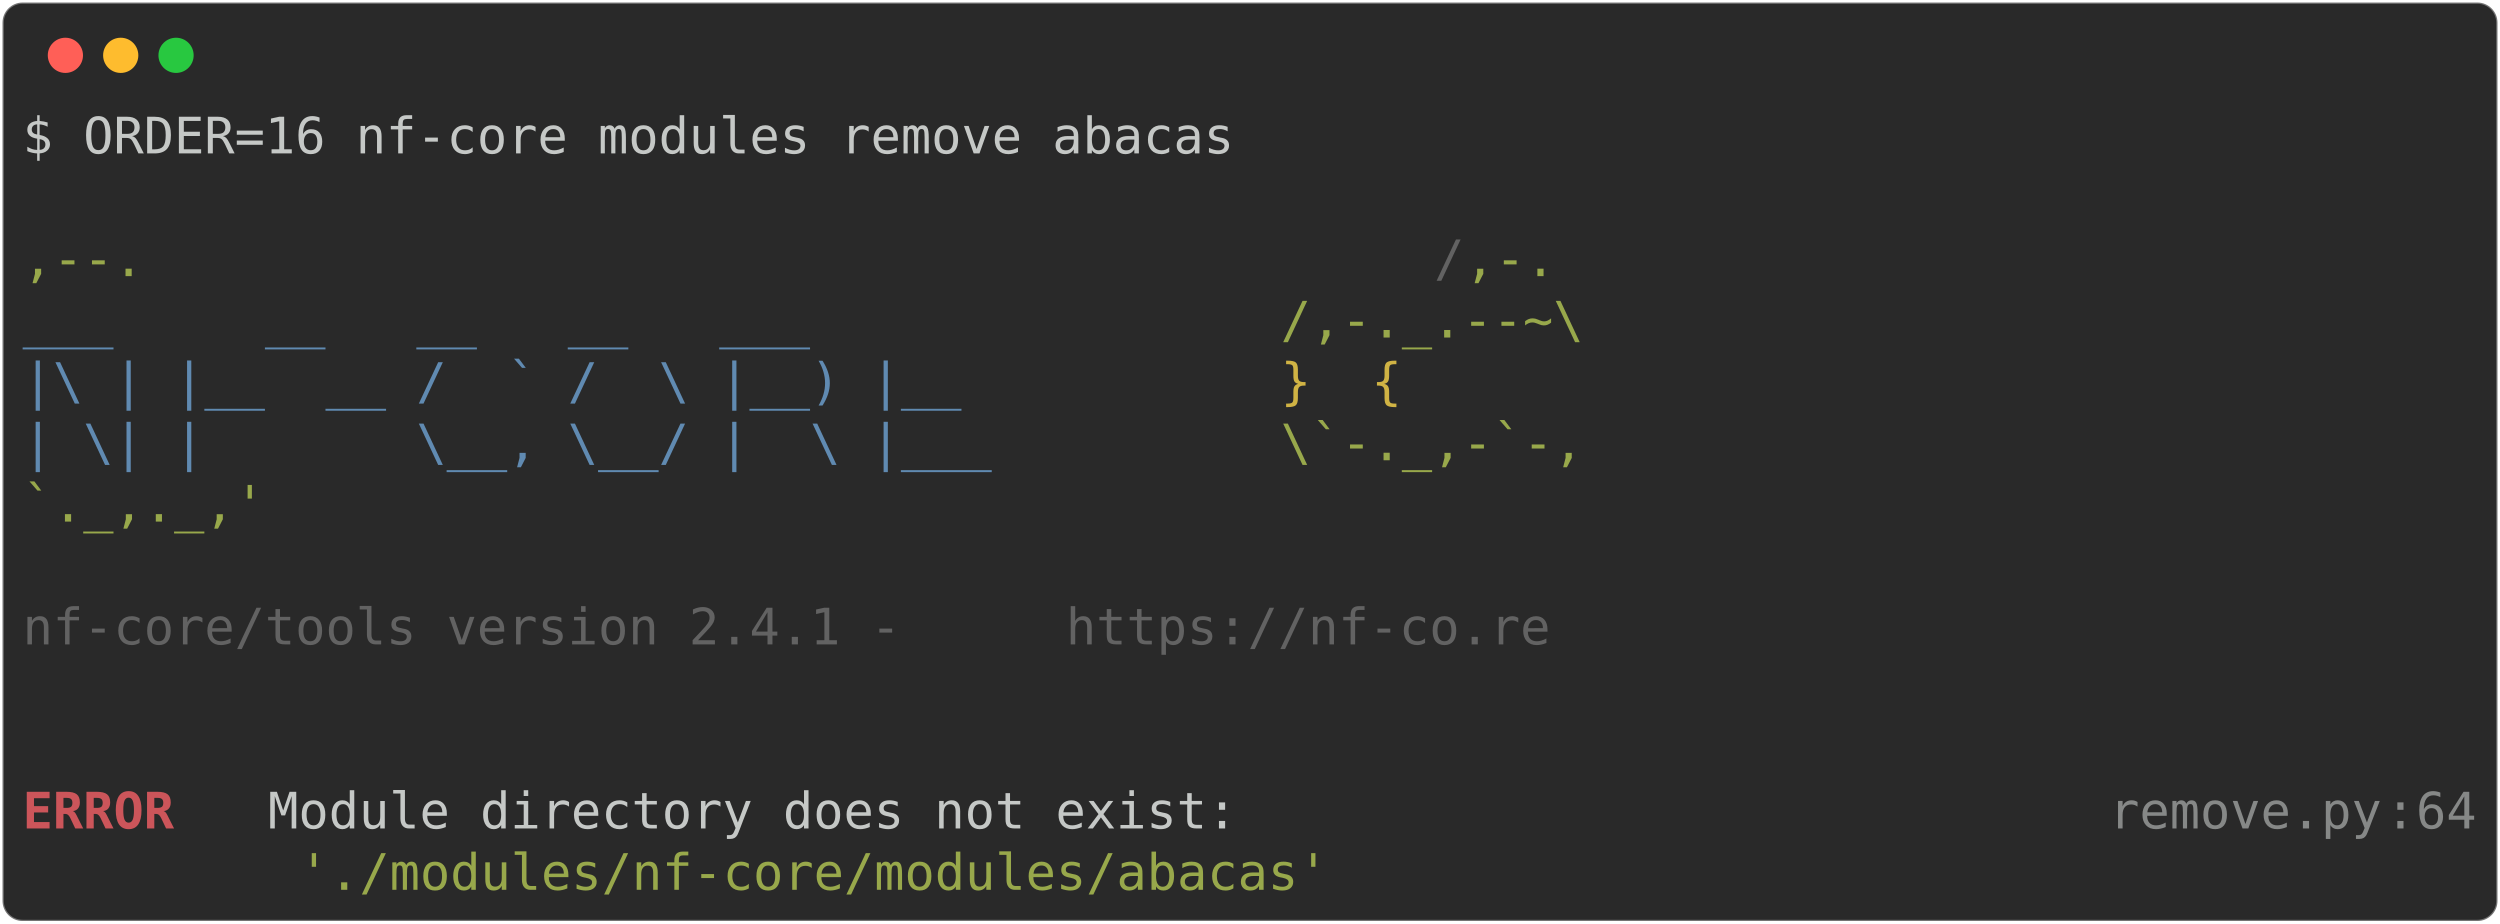
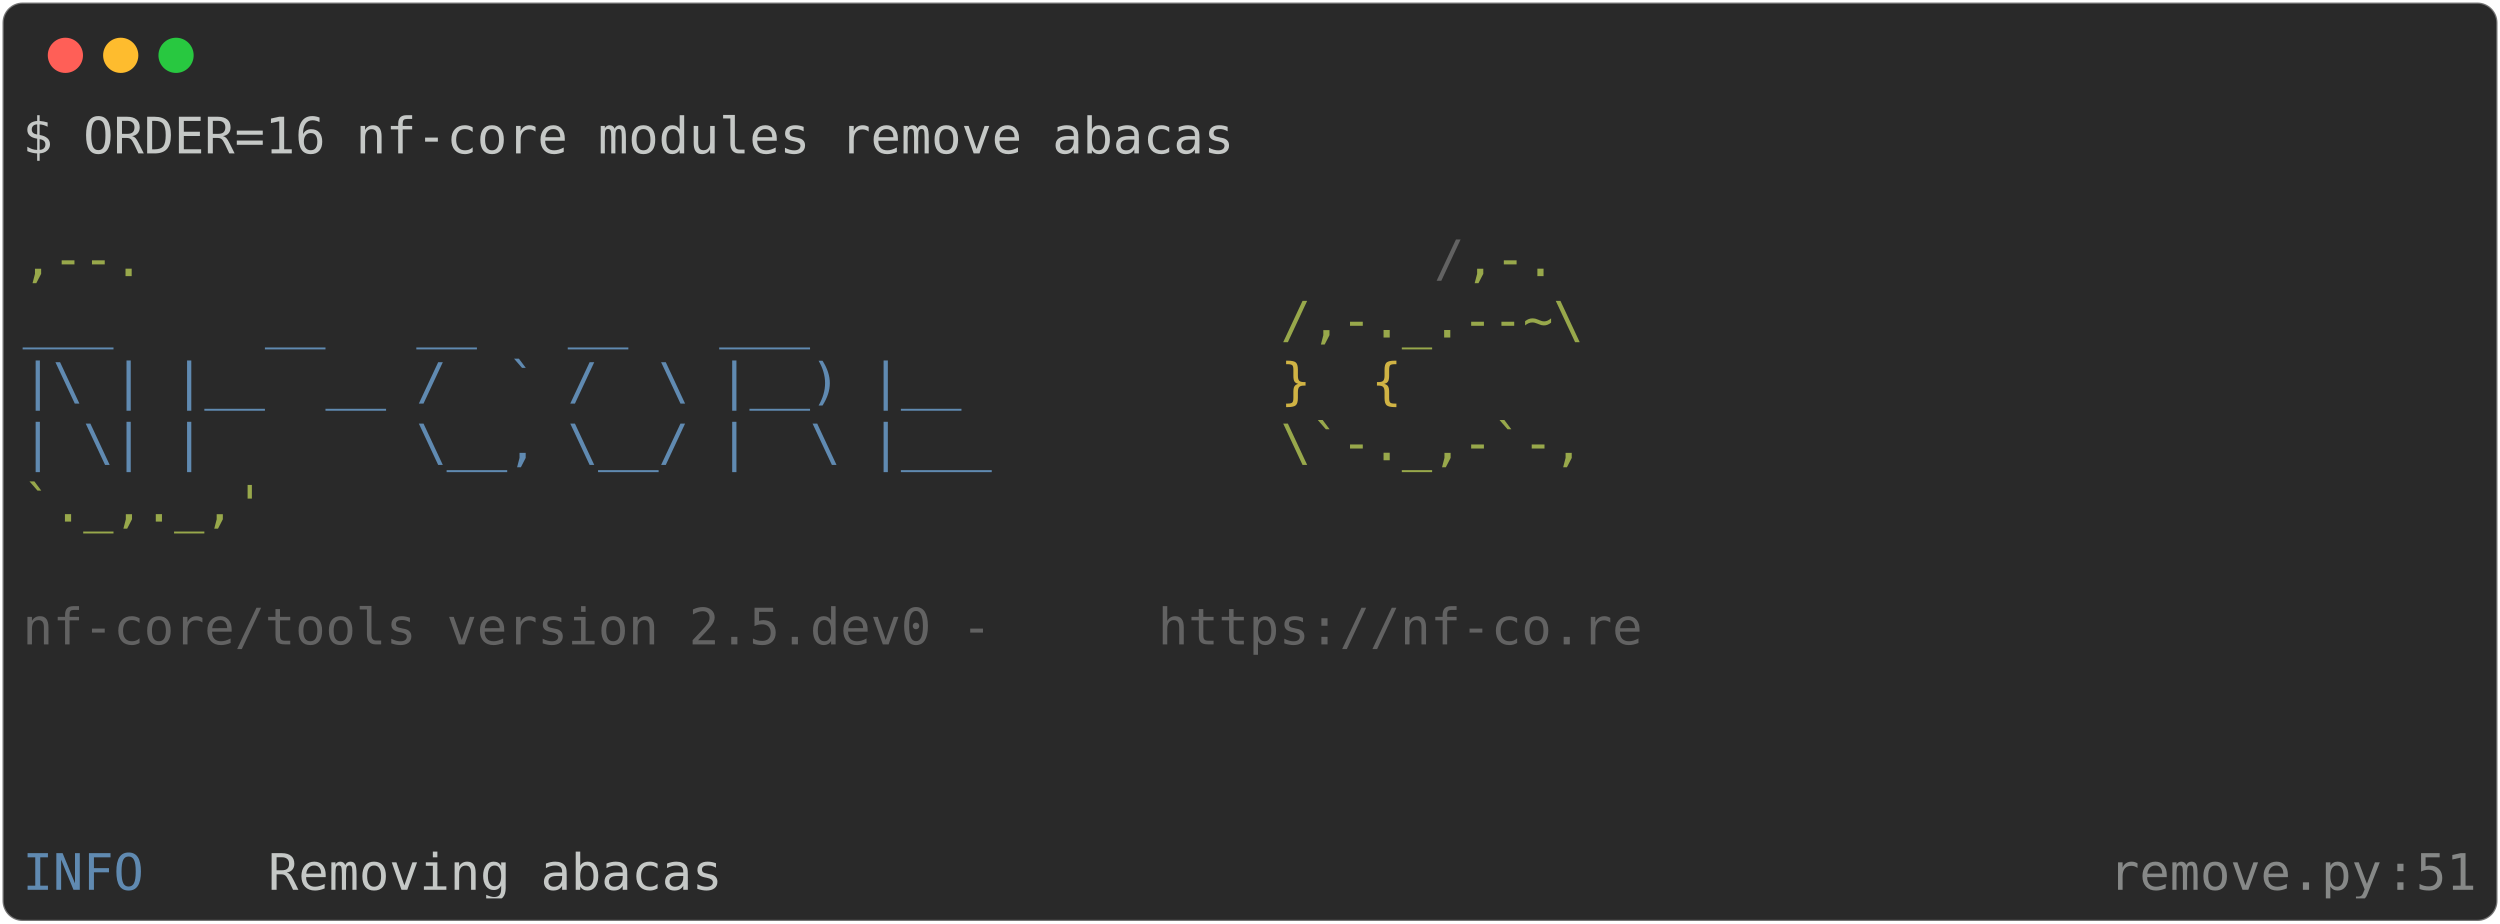
<svg xmlns="http://www.w3.org/2000/svg" class="rich-terminal" viewBox="0 0 994 367.2">
  <style>

    @font-face {
        font-family: "Fira Code";
        src: local("FiraCode-Regular"),
                url("https://cdnjs.cloudflare.com/ajax/libs/firacode/6.2.0/woff2/FiraCode-Regular.woff2") format("woff2"),
                url("https://cdnjs.cloudflare.com/ajax/libs/firacode/6.2.0/woff/FiraCode-Regular.woff") format("woff");
        font-style: normal;
        font-weight: 400;
    }
    @font-face {
        font-family: "Fira Code";
        src: local("FiraCode-Bold"),
                url("https://cdnjs.cloudflare.com/ajax/libs/firacode/6.2.0/woff2/FiraCode-Bold.woff2") format("woff2"),
                url("https://cdnjs.cloudflare.com/ajax/libs/firacode/6.2.0/woff/FiraCode-Bold.woff") format("woff");
        font-style: bold;
        font-weight: 700;
    }

-     .terminal-4205147527-matrix {
+     .terminal-4035076185-matrix {
        font-family: Fira Code, monospace;
        font-size: 20px;
        line-height: 24.4px;
        font-variant-east-asian: full-width;
    }

-     .terminal-4205147527-title {
+     .terminal-4035076185-title {
        font-size: 18px;
        font-weight: bold;
        font-family: arial;
    }

-     .terminal-4205147527-r1 { fill: #c5c8c6 }
- .terminal-4205147527-r2 { fill: #98a84b }
- .terminal-4205147527-r3 { fill: #626262 }
- .terminal-4205147527-r4 { fill: #608ab1 }
- .terminal-4205147527-r5 { fill: #d0b344 }
- .terminal-4205147527-r6 { fill: #cc555a;font-weight: bold }
- .terminal-4205147527-r7 { fill: #868887 }
+     .terminal-4035076185-r1 { fill: #c5c8c6 }
+ .terminal-4035076185-r2 { fill: #98a84b }
+ .terminal-4035076185-r3 { fill: #626262 }
+ .terminal-4035076185-r4 { fill: #608ab1 }
+ .terminal-4035076185-r5 { fill: #d0b344 }
+ .terminal-4035076185-r6 { fill: #868887 }
    </style>
  <defs>
-     <clipPath id="terminal-4205147527-clip-terminal">
+     <clipPath id="terminal-4035076185-clip-terminal">
      <rect x="0" y="0" width="975.0" height="316.2" />
    </clipPath>
-     <clipPath id="terminal-4205147527-line-0">
+     <clipPath id="terminal-4035076185-line-0">
      <rect x="0" y="1.5" width="976" height="24.65" />
    </clipPath>
-     <clipPath id="terminal-4205147527-line-1">
+     <clipPath id="terminal-4035076185-line-1">
      <rect x="0" y="25.9" width="976" height="24.65" />
    </clipPath>
-     <clipPath id="terminal-4205147527-line-2">
+     <clipPath id="terminal-4035076185-line-2">
      <rect x="0" y="50.3" width="976" height="24.65" />
    </clipPath>
-     <clipPath id="terminal-4205147527-line-3">
+     <clipPath id="terminal-4035076185-line-3">
      <rect x="0" y="74.7" width="976" height="24.65" />
    </clipPath>
-     <clipPath id="terminal-4205147527-line-4">
+     <clipPath id="terminal-4035076185-line-4">
      <rect x="0" y="99.1" width="976" height="24.65" />
    </clipPath>
-     <clipPath id="terminal-4205147527-line-5">
+     <clipPath id="terminal-4035076185-line-5">
      <rect x="0" y="123.5" width="976" height="24.65" />
    </clipPath>
-     <clipPath id="terminal-4205147527-line-6">
+     <clipPath id="terminal-4035076185-line-6">
      <rect x="0" y="147.9" width="976" height="24.65" />
    </clipPath>
-     <clipPath id="terminal-4205147527-line-7">
+     <clipPath id="terminal-4035076185-line-7">
      <rect x="0" y="172.3" width="976" height="24.65" />
    </clipPath>
-     <clipPath id="terminal-4205147527-line-8">
+     <clipPath id="terminal-4035076185-line-8">
      <rect x="0" y="196.7" width="976" height="24.65" />
    </clipPath>
-     <clipPath id="terminal-4205147527-line-9">
+     <clipPath id="terminal-4035076185-line-9">
      <rect x="0" y="221.1" width="976" height="24.65" />
    </clipPath>
-     <clipPath id="terminal-4205147527-line-10">
+     <clipPath id="terminal-4035076185-line-10">
      <rect x="0" y="245.5" width="976" height="24.65" />
    </clipPath>
-     <clipPath id="terminal-4205147527-line-11">
+     <clipPath id="terminal-4035076185-line-11">
      <rect x="0" y="269.9" width="976" height="24.65" />
    </clipPath>
  </defs>
  <rect fill="#292929" stroke="rgba(255,255,255,0.35)" stroke-width="1" x="1" y="1" width="992" height="365.2" rx="8" />
  <g transform="translate(26,22)">
    <circle cx="0" cy="0" r="7" fill="#ff5f57" />
    <circle cx="22" cy="0" r="7" fill="#febc2e" />
    <circle cx="44" cy="0" r="7" fill="#28c840" />
  </g>
-   <g transform="translate(9, 41)" clip-path="url(#terminal-4205147527-clip-terminal)">
-     <g class="terminal-4205147527-matrix">
-       <text class="terminal-4205147527-r1" x="0" y="20" textLength="488" clip-path="url(#terminal-4205147527-line-0)">$ ORDER=16 nf-core modules remove abacas</text>
-       <text class="terminal-4205147527-r1" x="976" y="20" textLength="12.2" clip-path="url(#terminal-4205147527-line-0)">
+   <g transform="translate(9, 41)" clip-path="url(#terminal-4035076185-clip-terminal)">
+     <g class="terminal-4035076185-matrix">
+       <text class="terminal-4035076185-r1" x="0" y="20" textLength="488" clip-path="url(#terminal-4035076185-line-0)">$ ORDER=16 nf-core modules remove abacas</text>
+       <text class="terminal-4035076185-r1" x="976" y="20" textLength="12.2" clip-path="url(#terminal-4035076185-line-0)">
</text>
-       <text class="terminal-4205147527-r1" x="976" y="44.4" textLength="12.2" clip-path="url(#terminal-4205147527-line-1)">
+       <text class="terminal-4035076185-r1" x="976" y="44.4" textLength="12.2" clip-path="url(#terminal-4035076185-line-1)">
</text>
-       <text class="terminal-4205147527-r2" x="0" y="68.8" textLength="561.2" clip-path="url(#terminal-4205147527-line-2)">                                          ,--.</text>
-       <text class="terminal-4205147527-r3" x="561.2" y="68.8" textLength="12.2" clip-path="url(#terminal-4205147527-line-2)">/</text>
-       <text class="terminal-4205147527-r2" x="573.4" y="68.8" textLength="36.6" clip-path="url(#terminal-4205147527-line-2)">,-.</text>
-       <text class="terminal-4205147527-r1" x="976" y="68.8" textLength="12.2" clip-path="url(#terminal-4205147527-line-2)">
+       <text class="terminal-4035076185-r2" x="0" y="68.8" textLength="561.2" clip-path="url(#terminal-4035076185-line-2)">                                          ,--.</text>
+       <text class="terminal-4035076185-r3" x="561.2" y="68.8" textLength="12.2" clip-path="url(#terminal-4035076185-line-2)">/</text>
+       <text class="terminal-4035076185-r2" x="573.4" y="68.8" textLength="36.6" clip-path="url(#terminal-4035076185-line-2)">,-.</text>
+       <text class="terminal-4035076185-r1" x="976" y="68.8" textLength="12.2" clip-path="url(#terminal-4035076185-line-2)">
</text>
-       <text class="terminal-4205147527-r4" x="0" y="93.2" textLength="500.2" clip-path="url(#terminal-4205147527-line-3)">          ___     __   __   __   ___     </text>
-       <text class="terminal-4205147527-r2" x="500.2" y="93.2" textLength="122" clip-path="url(#terminal-4205147527-line-3)">/,-._.--~\</text>
-       <text class="terminal-4205147527-r1" x="976" y="93.2" textLength="12.2" clip-path="url(#terminal-4205147527-line-3)">
+       <text class="terminal-4035076185-r4" x="0" y="93.2" textLength="500.2" clip-path="url(#terminal-4035076185-line-3)">          ___     __   __   __   ___     </text>
+       <text class="terminal-4035076185-r2" x="500.2" y="93.2" textLength="122" clip-path="url(#terminal-4035076185-line-3)">/,-._.--~\</text>
+       <text class="terminal-4035076185-r1" x="976" y="93.2" textLength="12.2" clip-path="url(#terminal-4035076185-line-3)">
</text>
-       <text class="terminal-4205147527-r4" x="0" y="117.6" textLength="500.2" clip-path="url(#terminal-4205147527-line-4)">    |\ | |__  __ /  ` /  \ |__) |__      </text>
-       <text class="terminal-4205147527-r5" x="500.2" y="117.6" textLength="85.4" clip-path="url(#terminal-4205147527-line-4)">   }  {</text>
-       <text class="terminal-4205147527-r1" x="976" y="117.6" textLength="12.2" clip-path="url(#terminal-4205147527-line-4)">
+       <text class="terminal-4035076185-r4" x="0" y="117.6" textLength="500.2" clip-path="url(#terminal-4035076185-line-4)">    |\ | |__  __ /  ` /  \ |__) |__      </text>
+       <text class="terminal-4035076185-r5" x="500.2" y="117.6" textLength="85.4" clip-path="url(#terminal-4035076185-line-4)">   }  {</text>
+       <text class="terminal-4035076185-r1" x="976" y="117.6" textLength="12.2" clip-path="url(#terminal-4035076185-line-4)">
</text>
-       <text class="terminal-4205147527-r4" x="0" y="142" textLength="500.2" clip-path="url(#terminal-4205147527-line-5)">    | \| |       \__, \__/ |  \ |___     </text>
-       <text class="terminal-4205147527-r2" x="500.2" y="142" textLength="122" clip-path="url(#terminal-4205147527-line-5)">\`-._,-`-,</text>
-       <text class="terminal-4205147527-r1" x="976" y="142" textLength="12.2" clip-path="url(#terminal-4205147527-line-5)">
+       <text class="terminal-4035076185-r4" x="0" y="142" textLength="500.2" clip-path="url(#terminal-4035076185-line-5)">    | \| |       \__, \__/ |  \ |___     </text>
+       <text class="terminal-4035076185-r2" x="500.2" y="142" textLength="122" clip-path="url(#terminal-4035076185-line-5)">\`-._,-`-,</text>
+       <text class="terminal-4035076185-r1" x="976" y="142" textLength="12.2" clip-path="url(#terminal-4035076185-line-5)">
</text>
-       <text class="terminal-4205147527-r2" x="0" y="166.4" textLength="610" clip-path="url(#terminal-4205147527-line-6)">                                          `._,._,'</text>
-       <text class="terminal-4205147527-r1" x="976" y="166.4" textLength="12.2" clip-path="url(#terminal-4205147527-line-6)">
+       <text class="terminal-4035076185-r2" x="0" y="166.4" textLength="610" clip-path="url(#terminal-4035076185-line-6)">                                          `._,._,'</text>
+       <text class="terminal-4035076185-r1" x="976" y="166.4" textLength="12.2" clip-path="url(#terminal-4035076185-line-6)">
</text>
-       <text class="terminal-4205147527-r1" x="976" y="190.8" textLength="12.2" clip-path="url(#terminal-4205147527-line-7)">
+       <text class="terminal-4035076185-r1" x="976" y="190.8" textLength="12.2" clip-path="url(#terminal-4035076185-line-7)">
</text>
-       <text class="terminal-4205147527-r3" x="0" y="215.2" textLength="414.8" clip-path="url(#terminal-4205147527-line-8)">    nf-core/tools version 2.4.1 - </text>
-       <text class="terminal-4205147527-r3" x="414.8" y="215.2" textLength="195.2" clip-path="url(#terminal-4205147527-line-8)">https://nf-co.re</text>
-       <text class="terminal-4205147527-r1" x="976" y="215.2" textLength="12.2" clip-path="url(#terminal-4205147527-line-8)">
+       <text class="terminal-4035076185-r3" x="0" y="215.2" textLength="451.4" clip-path="url(#terminal-4035076185-line-8)">    nf-core/tools version 2.5.dev0 - </text>
+       <text class="terminal-4035076185-r3" x="451.4" y="215.2" textLength="195.2" clip-path="url(#terminal-4035076185-line-8)">https://nf-co.re</text>
+       <text class="terminal-4035076185-r1" x="976" y="215.2" textLength="12.2" clip-path="url(#terminal-4035076185-line-8)">
</text>
-       <text class="terminal-4205147527-r1" x="976" y="239.6" textLength="12.2" clip-path="url(#terminal-4205147527-line-9)">
+       <text class="terminal-4035076185-r1" x="976" y="239.6" textLength="12.2" clip-path="url(#terminal-4035076185-line-9)">
</text>
-       <text class="terminal-4205147527-r1" x="976" y="264" textLength="12.2" clip-path="url(#terminal-4205147527-line-10)">
+       <text class="terminal-4035076185-r1" x="976" y="264" textLength="12.2" clip-path="url(#terminal-4035076185-line-10)">
</text>
-       <text class="terminal-4205147527-r6" x="0" y="288.4" textLength="97.6" clip-path="url(#terminal-4205147527-line-11)">ERROR   </text>
-       <text class="terminal-4205147527-r1" x="97.6" y="288.4" textLength="732" clip-path="url(#terminal-4205147527-line-11)"> Module directory does not exist:                           </text>
-       <text class="terminal-4205147527-r7" x="829.6" y="288.4" textLength="109.8" clip-path="url(#terminal-4205147527-line-11)">remove.py</text>
-       <text class="terminal-4205147527-r7" x="939.4" y="288.4" textLength="12.2" clip-path="url(#terminal-4205147527-line-11)">:</text>
-       <text class="terminal-4205147527-r7" x="951.6" y="288.4" textLength="24.4" clip-path="url(#terminal-4205147527-line-11)">64</text>
-       <text class="terminal-4205147527-r1" x="976" y="288.4" textLength="12.2" clip-path="url(#terminal-4205147527-line-11)">
+       <text class="terminal-4035076185-r1" x="976" y="288.4" textLength="12.2" clip-path="url(#terminal-4035076185-line-11)">
</text>
-       <text class="terminal-4205147527-r2" x="109.8" y="312.8" textLength="414.8" clip-path="url(#terminal-4205147527-line-12)">'./modules/nf-core/modules/abacas'</text>
-       <text class="terminal-4205147527-r1" x="976" y="312.8" textLength="12.2" clip-path="url(#terminal-4205147527-line-12)">
+       <text class="terminal-4035076185-r4" x="0" y="312.8" textLength="97.6" clip-path="url(#terminal-4035076185-line-12)">INFO    </text>
+       <text class="terminal-4035076185-r1" x="97.6" y="312.8" textLength="732" clip-path="url(#terminal-4035076185-line-12)"> Removing abacas                                            </text>
+       <text class="terminal-4035076185-r6" x="829.6" y="312.8" textLength="109.8" clip-path="url(#terminal-4035076185-line-12)">remove.py</text>
+       <text class="terminal-4035076185-r6" x="939.4" y="312.8" textLength="12.2" clip-path="url(#terminal-4035076185-line-12)">:</text>
+       <text class="terminal-4035076185-r6" x="951.6" y="312.8" textLength="24.4" clip-path="url(#terminal-4035076185-line-12)">51</text>
+       <text class="terminal-4035076185-r1" x="976" y="312.8" textLength="12.2" clip-path="url(#terminal-4035076185-line-12)">
</text>
    </g>
  </g>
</svg>
